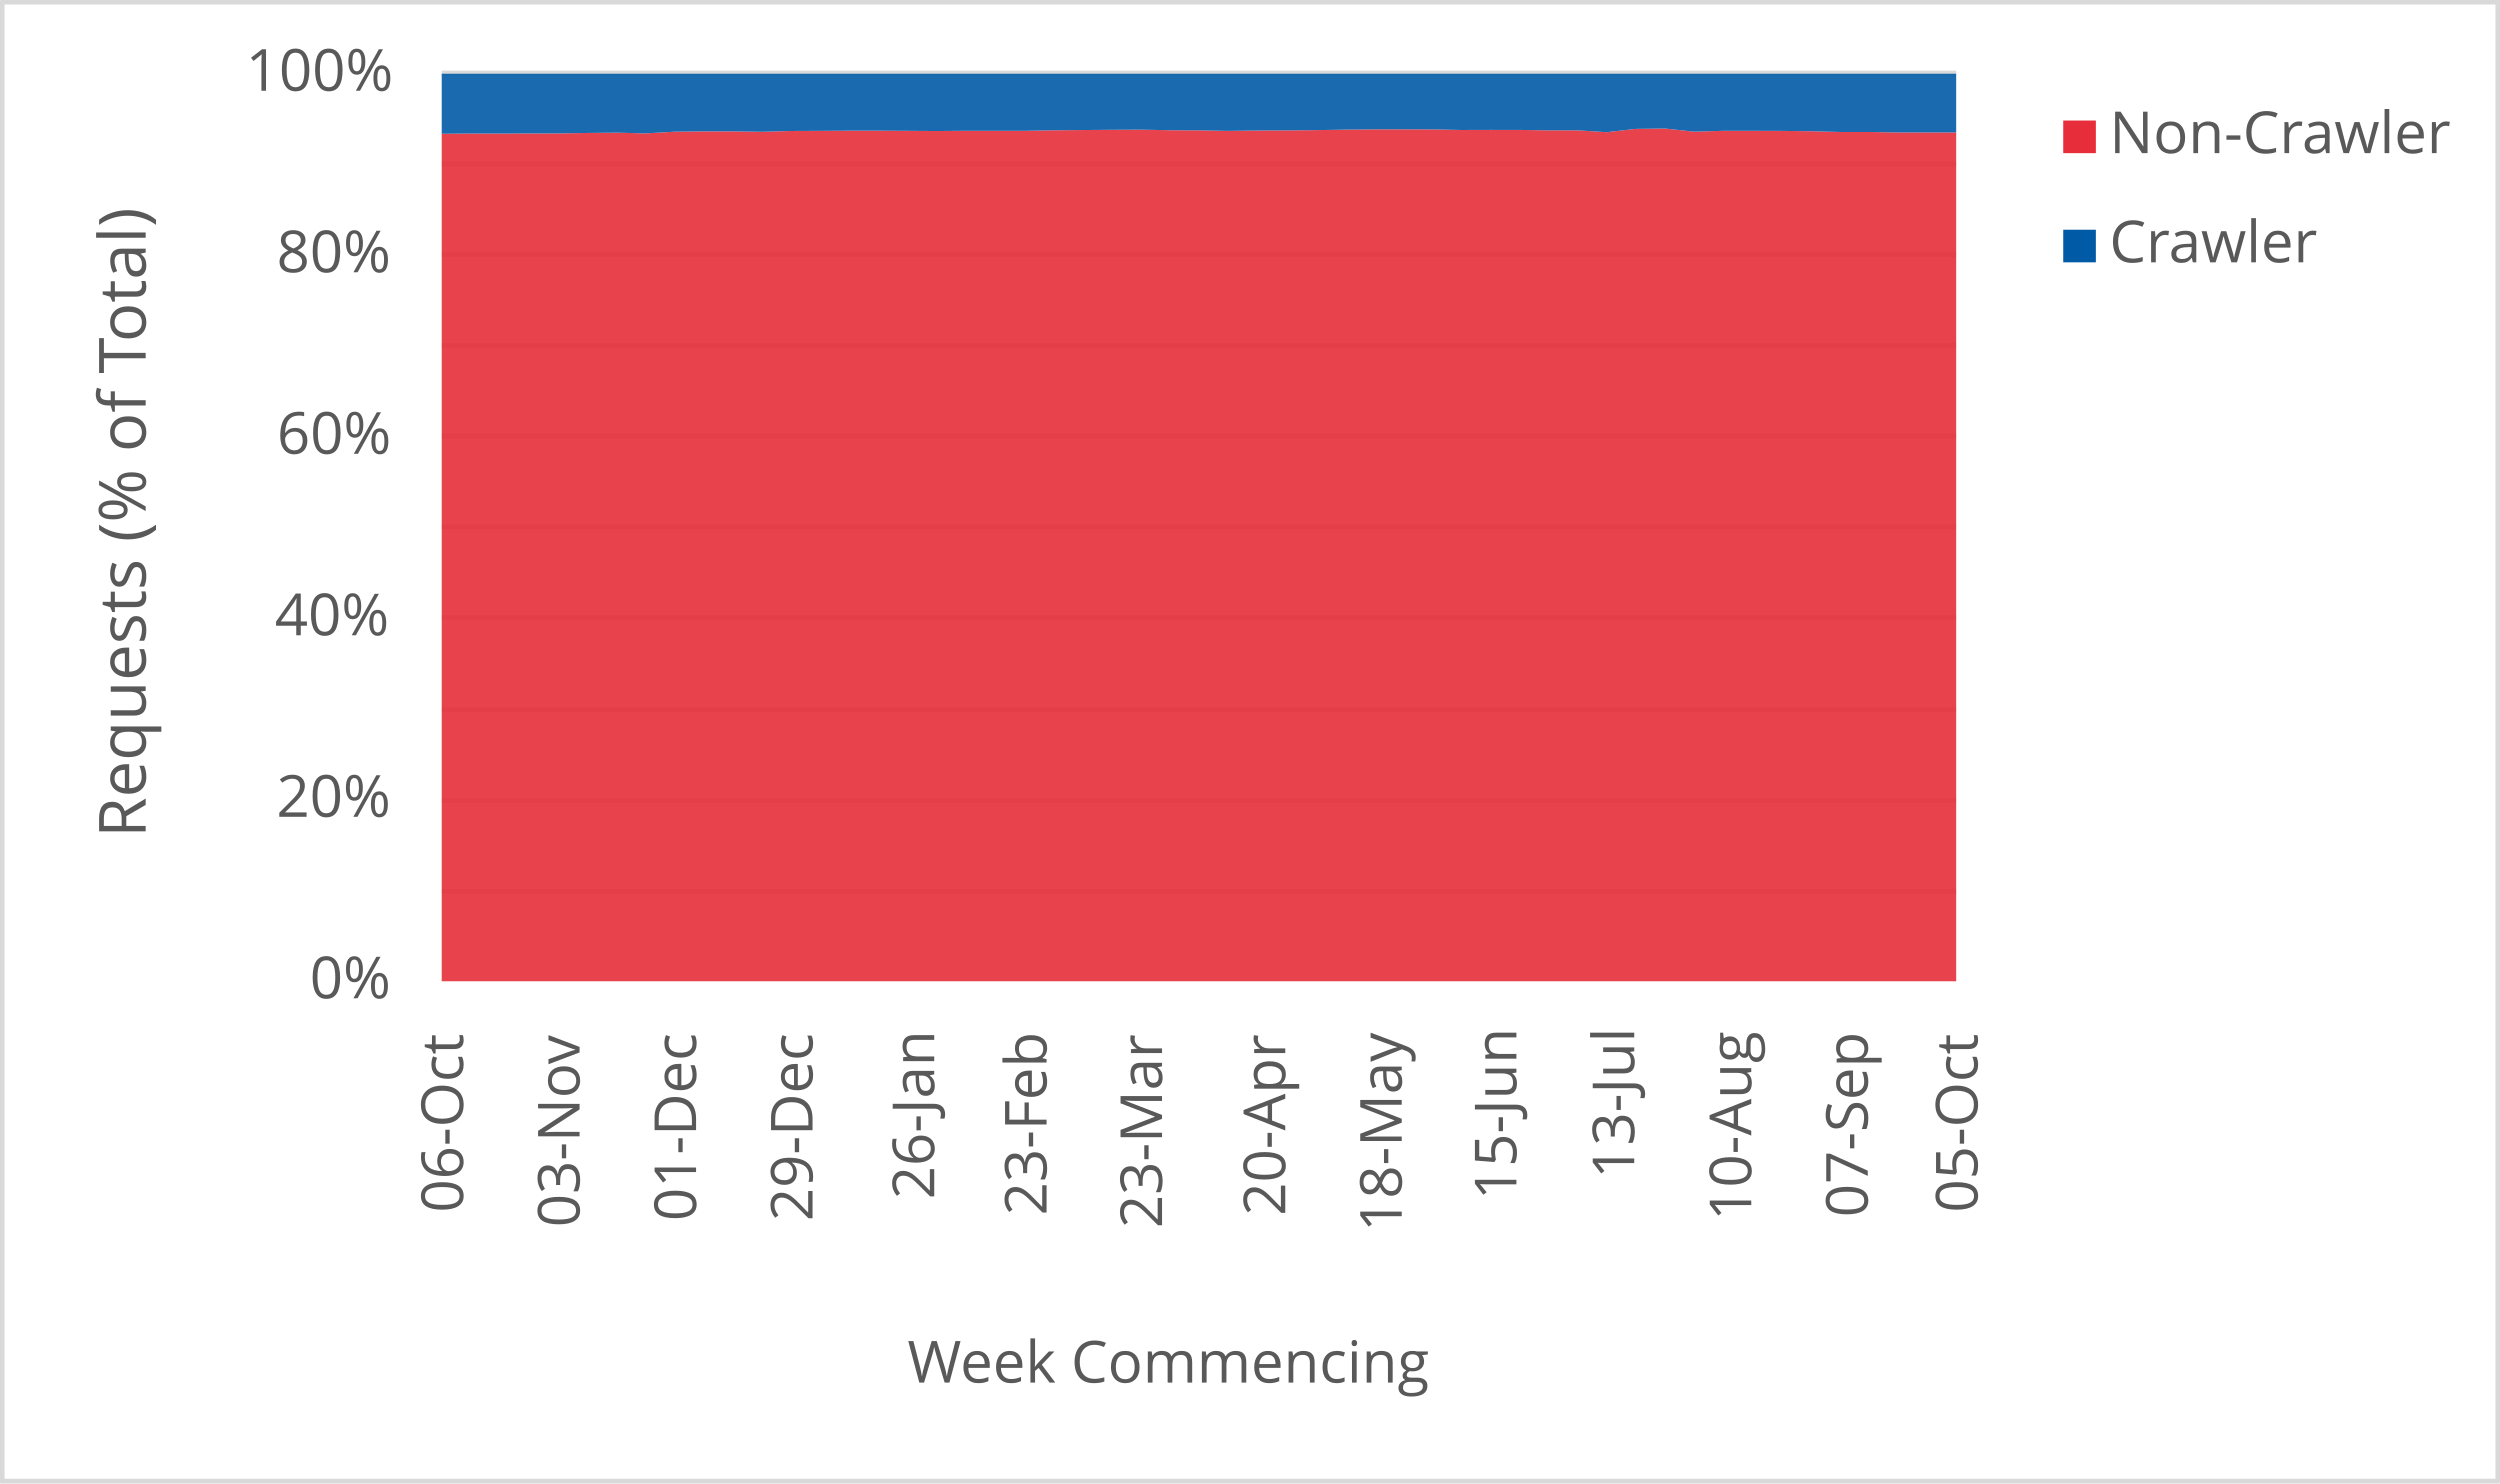
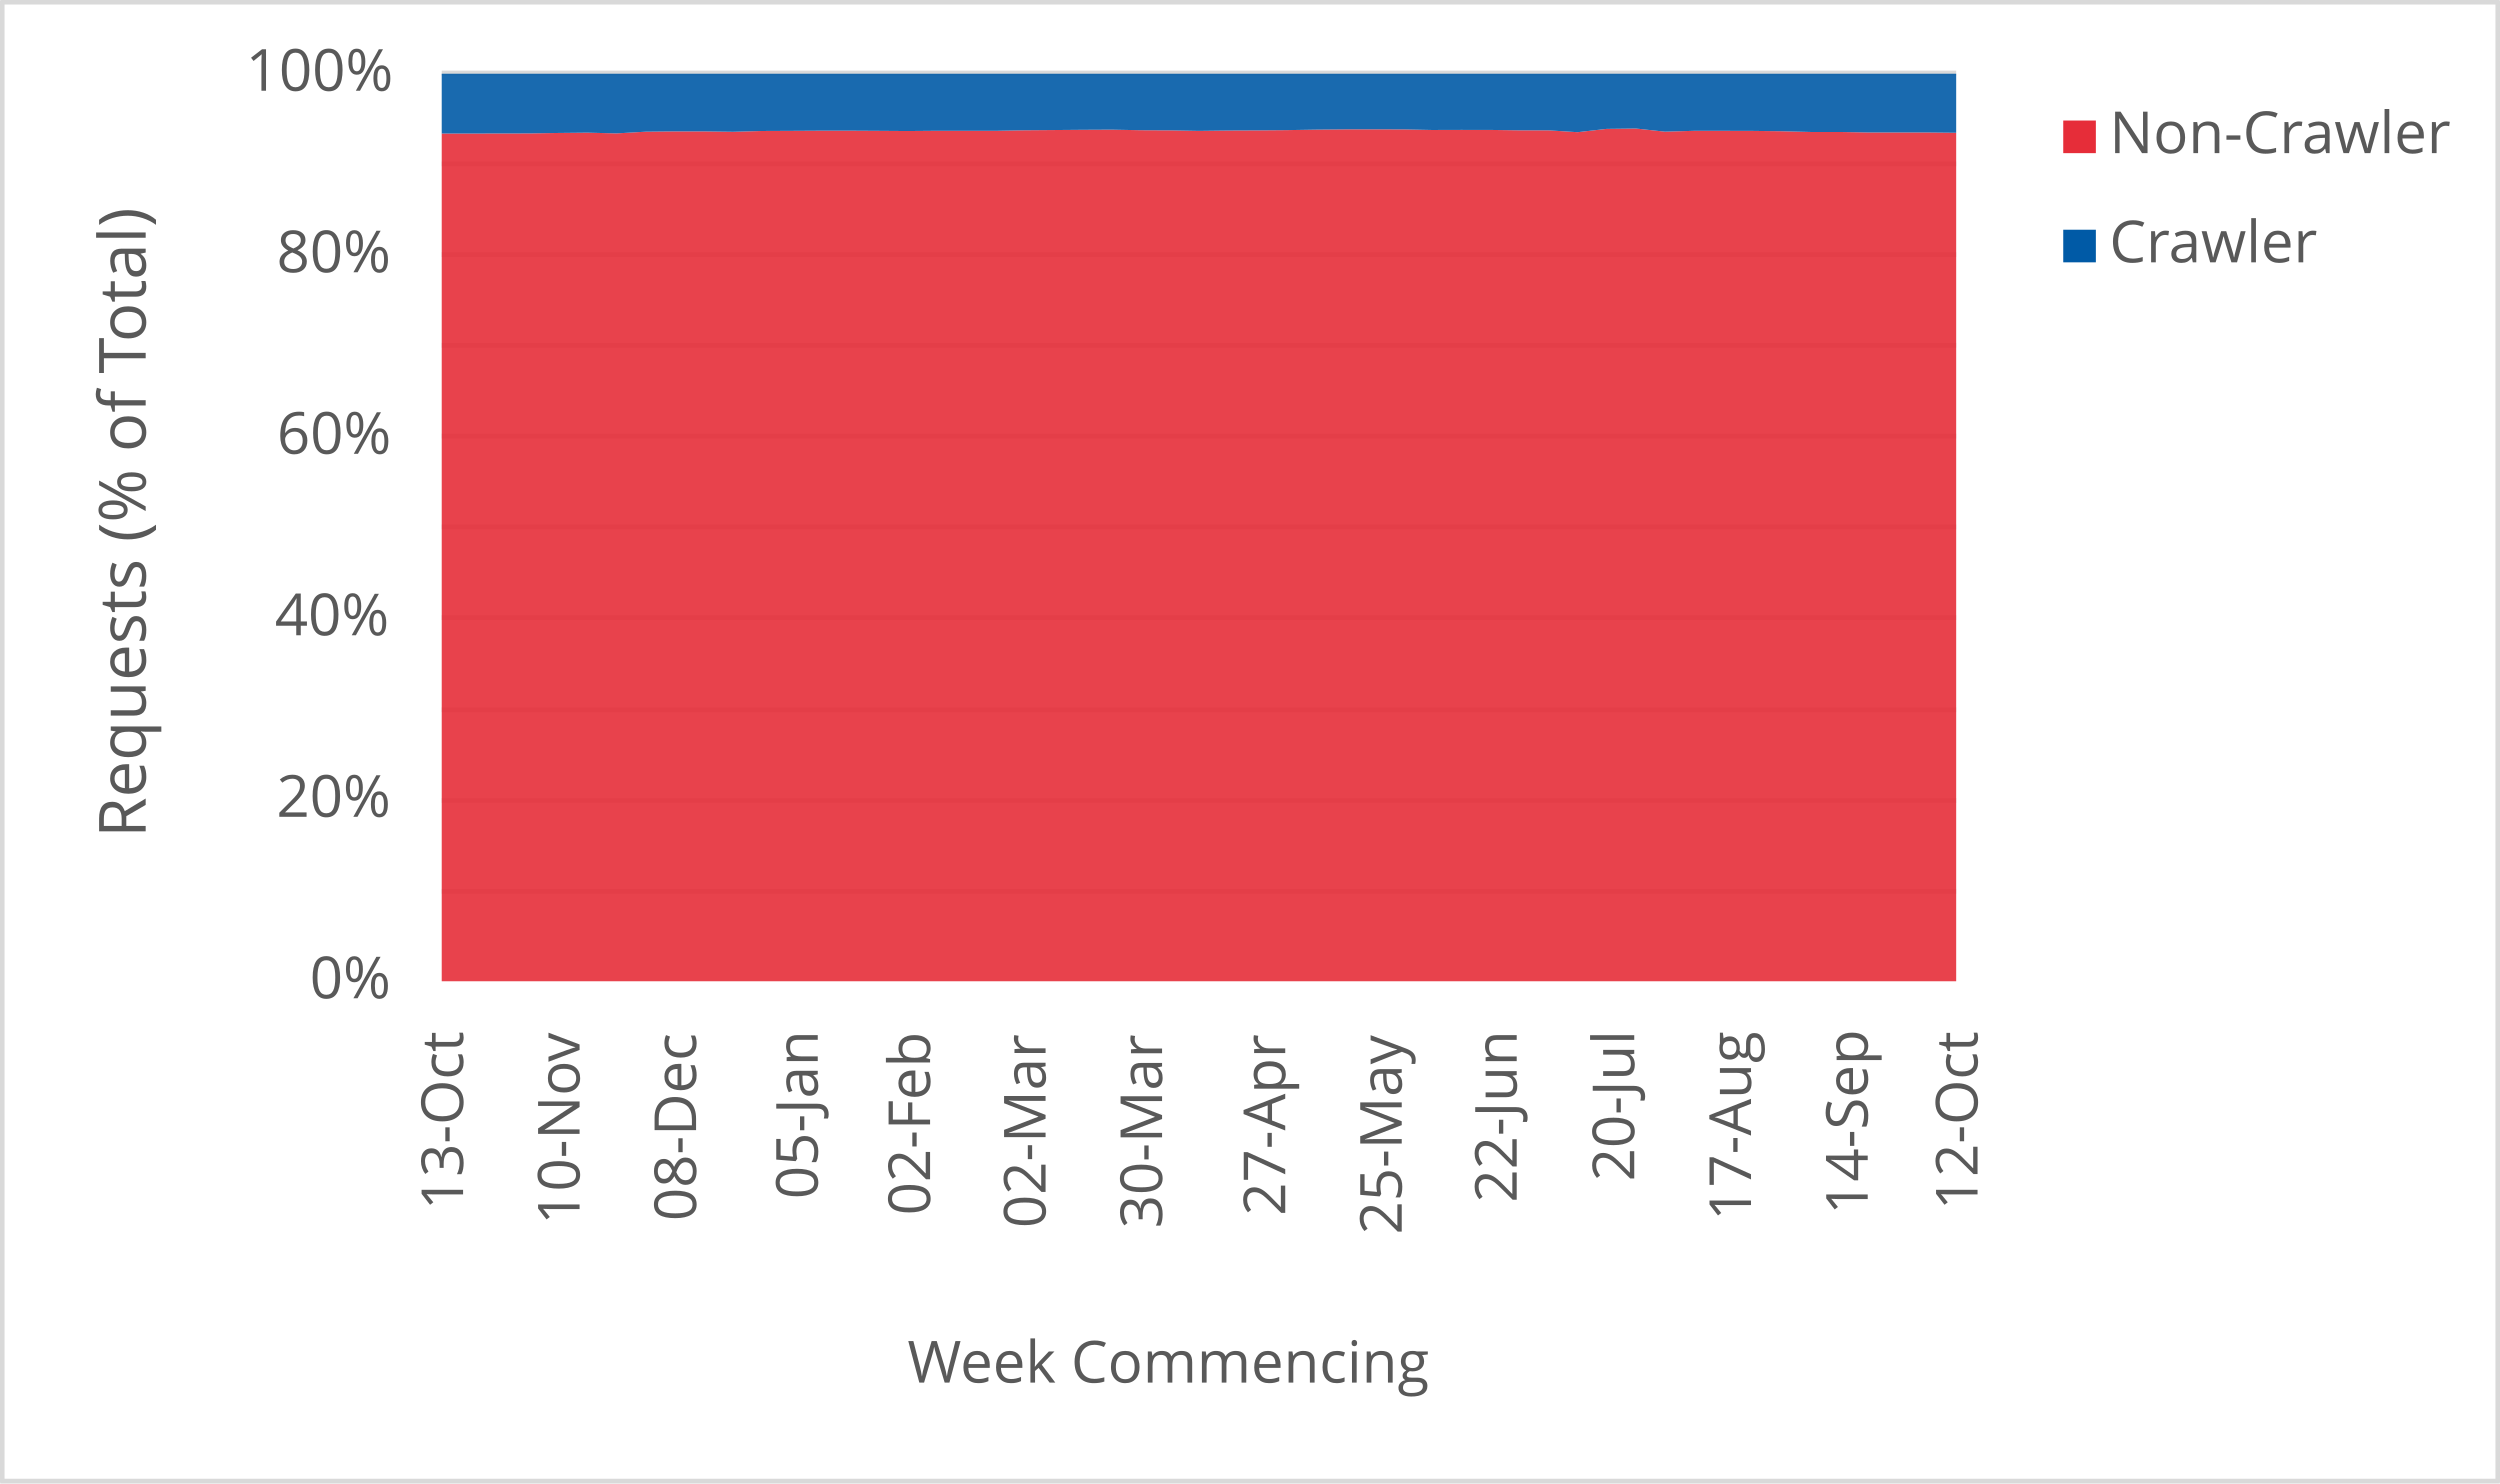
<svg xmlns="http://www.w3.org/2000/svg" width="1763" height="1046" xml:space="preserve" overflow="hidden">
  <defs>
    <clipPath id="clip0">
      <rect x="2917" y="346" width="1763" height="1046" />
    </clipPath>
  </defs>
  <g clip-path="url(#clip0)" transform="translate(-2917 -346)">
    <rect x="2918" y="347" width="1760" height="1043" fill="#FFFFFF" />
    <g>
      <path d="    M3228.5 974.532 4296.5 974.532    M3228.5 910.53 4296.5 910.53    M3228.5 846.528 4296.5 846.528    M3228.5 781.526 4296.5 781.526    M3228.5 717.524 4296.5 717.524    M3228.5 653.522 4296.5 653.522    M3228.5 589.52 4296.5 589.52    M3228.5 525.517 4296.5 525.517    M3228.5 461.515 4296.5 461.515    M3228.5 397.5 4296.5 397.5" stroke="#D9D9D9" stroke-width="3.438" stroke-linejoin="round" stroke-miterlimit="10" fill="none" />
    </g>
    <g>
      <path d="M 1038.5 4296.5 1038.5" stroke="#D9D9D9" stroke-width="3.438" stroke-linejoin="round" stroke-miterlimit="10" fill="none" fill-rule="evenodd" />
    </g>
    <g>
-       <text fill="#595959" font-family="Verdana,Open Sans,DejaVu Sans,sans-serif" font-weight="400" font-size="41" transform="matrix(6.12323e-17 -1 1 6.12323e-17 3243.565 1201.1)">06-Oct</text>
+       <text fill="#595959" font-family="Verdana,Open Sans,DejaVu Sans,sans-serif" font-weight="400" font-size="41" transform="matrix(6.12323e-17 -1 1 6.12323e-17 3243.565 1199.378)">13-Oct</text>
    </g>
    <g>
-       <text fill="#595959" font-family="Verdana,Open Sans,DejaVu Sans,sans-serif" font-weight="400" font-size="41" transform="matrix(6.12323e-17 -1 1 6.12323e-17 3325.719 1211.43)">03-Nov</text>
+       <text fill="#595959" font-family="Verdana,Open Sans,DejaVu Sans,sans-serif" font-weight="400" font-size="41" transform="matrix(6.12323e-17 -1 1 6.12323e-17 3325.719 1209.708)">10-Nov</text>
    </g>
    <g>
-       <text fill="#595959" font-family="Verdana,Open Sans,DejaVu Sans,sans-serif" font-weight="400" font-size="41" transform="matrix(6.12323e-17 -1 1 6.12323e-17 3407.872 1207.086)">01-Dec</text>
+       <text fill="#595959" font-family="Verdana,Open Sans,DejaVu Sans,sans-serif" font-weight="400" font-size="41" transform="matrix(6.12323e-17 -1 1 6.12323e-17 3407.872 1207.086)">08-Dec</text>
    </g>
    <g>
-       <text fill="#595959" font-family="Verdana,Open Sans,DejaVu Sans,sans-serif" font-weight="400" font-size="41" transform="matrix(6.12323e-17 -1 1 6.12323e-17 3490.006 1207.126)">29-Dec</text>
+       <text fill="#595959" font-family="Verdana,Open Sans,DejaVu Sans,sans-serif" font-weight="400" font-size="41" transform="matrix(6.12323e-17 -1 1 6.12323e-17 3493.68 1191.651)">05-Jan</text>
    </g>
    <g>
-       <text fill="#595959" font-family="Verdana,Open Sans,DejaVu Sans,sans-serif" font-weight="400" font-size="41" transform="matrix(6.12323e-17 -1 1 6.12323e-17 3575.814 1191.691)">26-Jan</text>
+       <text fill="#595959" font-family="Verdana,Open Sans,DejaVu Sans,sans-serif" font-weight="400" font-size="41" transform="matrix(6.12323e-17 -1 1 6.12323e-17 3572.891 1203.042)">02-Feb</text>
    </g>
    <g>
-       <text fill="#595959" font-family="Verdana,Open Sans,DejaVu Sans,sans-serif" font-weight="400" font-size="41" transform="matrix(6.12323e-17 -1 1 6.12323e-17 3655.045 1203.082)">23-Feb</text>
+       <text fill="#595959" font-family="Verdana,Open Sans,DejaVu Sans,sans-serif" font-weight="400" font-size="41" transform="matrix(6.12323e-17 -1 1 6.12323e-17 3654.334 1212.011)">02-Mar</text>
    </g>
    <g>
-       <text fill="#595959" font-family="Verdana,Open Sans,DejaVu Sans,sans-serif" font-weight="400" font-size="41" transform="matrix(6.12323e-17 -1 1 6.12323e-17 3736.468 1212.051)">23-Mar</text>
+       <text fill="#595959" font-family="Verdana,Open Sans,DejaVu Sans,sans-serif" font-weight="400" font-size="41" transform="matrix(6.12323e-17 -1 1 6.12323e-17 3736.488 1212.171)">30-Mar</text>
    </g>
    <g>
-       <text fill="#595959" font-family="Verdana,Open Sans,DejaVu Sans,sans-serif" font-weight="400" font-size="41" transform="matrix(6.12323e-17 -1 1 6.12323e-17 3823.366 1203.302)">20-Apr</text>
+       <text fill="#595959" font-family="Verdana,Open Sans,DejaVu Sans,sans-serif" font-weight="400" font-size="41" transform="matrix(6.12323e-17 -1 1 6.12323e-17 3823.346 1203.302)">27-Apr</text>
    </g>
    <g>
-       <text fill="#595959" font-family="Verdana,Open Sans,DejaVu Sans,sans-serif" font-weight="400" font-size="41" transform="matrix(6.12323e-17 -1 1 6.12323e-17 3905.5 1214.753)">18-May</text>
+       <text fill="#595959" font-family="Verdana,Open Sans,DejaVu Sans,sans-serif" font-weight="400" font-size="41" transform="matrix(6.12323e-17 -1 1 6.12323e-17 3905.5 1216.515)">25-May</text>
    </g>
    <g>
-       <text fill="#595959" font-family="Verdana,Open Sans,DejaVu Sans,sans-serif" font-weight="400" font-size="41" transform="matrix(6.12323e-17 -1 1 6.12323e-17 3986.373 1192.291)">15-Jun</text>
+       <text fill="#595959" font-family="Verdana,Open Sans,DejaVu Sans,sans-serif" font-weight="400" font-size="41" transform="matrix(6.12323e-17 -1 1 6.12323e-17 3986.583 1194.053)">22-Jun</text>
    </g>
    <g>
-       <text fill="#595959" font-family="Verdana,Open Sans,DejaVu Sans,sans-serif" font-weight="400" font-size="41" transform="matrix(6.12323e-17 -1 1 6.12323e-17 4069.467 1177.277)">13-Jul</text>
+       <text fill="#595959" font-family="Verdana,Open Sans,DejaVu Sans,sans-serif" font-weight="400" font-size="41" transform="matrix(6.12323e-17 -1 1 6.12323e-17 4069.467 1179.039)">20-Jul</text>
    </g>
    <g>
-       <text fill="#595959" font-family="Verdana,Open Sans,DejaVu Sans,sans-serif" font-weight="400" font-size="41" transform="matrix(6.12323e-17 -1 1 6.12323e-17 4151.982 1206.906)">10-Aug</text>
+       <text fill="#595959" font-family="Verdana,Open Sans,DejaVu Sans,sans-serif" font-weight="400" font-size="41" transform="matrix(6.12323e-17 -1 1 6.12323e-17 4151.811 1206.906)">17-Aug</text>
    </g>
    <g>
-       <text fill="#595959" font-family="Verdana,Open Sans,DejaVu Sans,sans-serif" font-weight="400" font-size="41" transform="matrix(6.12323e-17 -1 1 6.12323e-17 4234.135 1204.383)">07-Sep</text>
+       <text fill="#595959" font-family="Verdana,Open Sans,DejaVu Sans,sans-serif" font-weight="400" font-size="41" transform="matrix(6.12323e-17 -1 1 6.12323e-17 4234.115 1202.662)">14-Sep</text>
    </g>
    <g>
-       <text fill="#595959" font-family="Verdana,Open Sans,DejaVu Sans,sans-serif" font-weight="400" font-size="41" transform="matrix(6.12323e-17 -1 1 6.12323e-17 4311.565 1201.1)">05-Oct</text>
+       <text fill="#595959" font-family="Verdana,Open Sans,DejaVu Sans,sans-serif" font-weight="400" font-size="41" transform="matrix(6.12323e-17 -1 1 6.12323e-17 4311.565 1199.378)">12-Oct</text>
    </g>
    <g>
      <text fill="#595959" font-family="Verdana,Open Sans,DejaVu Sans,sans-serif" font-weight="400" font-size="41" transform="matrix(1 0 0 1 3135.448 1050)">0%</text>
    </g>
    <g>
      <text fill="#595959" font-family="Verdana,Open Sans,DejaVu Sans,sans-serif" font-weight="400" font-size="41" transform="matrix(1 0 0 1 3111.965 922)">20%</text>
    </g>
    <g>
      <text fill="#595959" font-family="Verdana,Open Sans,DejaVu Sans,sans-serif" font-weight="400" font-size="41" transform="matrix(1 0 0 1 3110.824 794)">40%</text>
    </g>
    <g>
      <text fill="#595959" font-family="Verdana,Open Sans,DejaVu Sans,sans-serif" font-weight="400" font-size="41" transform="matrix(1 0 0 1 3112.306 666)">60%</text>
    </g>
    <g>
      <text fill="#595959" font-family="Verdana,Open Sans,DejaVu Sans,sans-serif" font-weight="400" font-size="41" transform="matrix(1 0 0 1 3112.045 538)">80%</text>
    </g>
    <g>
      <text fill="#595959" font-family="Verdana,Open Sans,DejaVu Sans,sans-serif" font-weight="400" font-size="41" transform="matrix(1 0 0 1 3090.284 410)">100%</text>
    </g>
    <g>
      <text fill="#595959" font-family="Verdana,Open Sans,DejaVu Sans,sans-serif" font-weight="400" font-size="41" transform="matrix(1 0 0 1 3556.971 1321)">Week Commencing</text>
    </g>
    <g>
      <text fill="#595959" font-family="Verdana,Open Sans,DejaVu Sans,sans-serif" font-weight="400" font-size="46" transform="matrix(6.12323e-17 -1 1 6.12323e-17 3019.73 936.7666)">Requests (% of Total)</text>
    </g>
    <rect x="2918.5" y="347.5" width="1760" height="1043" stroke="#D9D9D9" stroke-width="3.438" stroke-linejoin="round" stroke-miterlimit="10" fill="none" />
    <g>
-       <path d="M3228.5 1038 3249.038 1038 3269.577 1038 3290.115 1038 3310.654 1038 3331.192 1038 3351.731 1038 3372.269 1038 3392.808 1038 3413.346 1038 3433.885 1038 3454.423 1038 3474.962 1038 3495.5 1038 3516.038 1038 3536.577 1038 3557.115 1038 3577.654 1038 3598.192 1038 3618.731 1038 3639.269 1038 3659.808 1038 3680.346 1038 3700.885 1038 3721.423 1038 3741.962 1038 3762.5 1038 3783.038 1038 3803.577 1038 3824.115 1038 3844.654 1038 3865.192 1038 3885.731 1038 3906.269 1038 3926.808 1038 3947.346 1038 3967.885 1038 3988.423 1038 4008.962 1038 4029.5 1038 4050.038 1038 4070.577 1038 4091.115 1038 4111.654 1038 4132.192 1038 4152.731 1038 4173.269 1038 4193.808 1038 4214.346 1038 4234.885 1038 4255.423 1038 4275.962 1038 4296.5 1038 4296.5 439.411 4275.962 439.424 4255.423 439.422 4234.885 439.067 4214.346 439.067 4193.808 438.546 4173.269 438.3 4152.731 438.253 4132.192 438.252 4111.654 438.853 4091.115 436.629 4070.577 436.886 4050.038 439.223 4029.5 437.908 4008.962 437.908 3988.423 437.624 3967.885 437.605 3947.346 437.665 3926.808 437.233 3906.269 437.225 3885.731 437.227 3865.192 437.419 3844.654 437.776 3824.115 437.954 3803.577 438.046 3783.038 438.303 3762.5 437.933 3741.962 437.83 3721.423 437.427 3700.885 437.533 3680.346 437.708 3659.808 437.879 3639.269 438.257 3618.731 438.254 3598.192 438.228 3577.654 438.402 3557.115 438.259 3536.577 438.142 3516.038 438.149 3495.5 438.275 3474.962 438.371 3454.423 438.938 3433.885 438.66 3413.346 438.655 3392.808 438.875 3372.269 440.073 3351.731 439.546 3331.192 439.765 3310.654 440.093 3290.115 440.111 3269.577 440.177 3249.038 440.173 3228.5 440.328 3228.5 1038Z" fill="#e62d39" opacity="0.9" />
+       <path d="M3228.5 1038 3249.038 1038 3269.577 1038 3290.115 1038 3310.654 1038 3331.192 1038 3351.731 1038 3372.269 1038 3392.808 1038 3413.346 1038 3433.885 1038 3454.423 1038 3474.962 1038 3495.5 1038 3516.038 1038 3536.577 1038 3557.115 1038 3577.654 1038 3598.192 1038 3618.731 1038 3639.269 1038 3659.808 1038 3680.346 1038 3700.885 1038 3721.423 1038 3741.962 1038 3762.5 1038 3783.038 1038 3803.577 1038 3824.115 1038 3844.654 1038 3865.192 1038 3885.731 1038 3906.269 1038 3926.808 1038 3947.346 1038 3967.885 1038 3988.423 1038 4008.962 1038 4029.5 1038 4050.038 1038 4070.577 1038 4091.115 1038 4111.654 1038 4132.192 1038 4152.731 1038 4173.269 1038 4193.808 1038 4214.346 1038 4234.885 1038 4255.423 1038 4275.962 1038 4296.5 1038 4296.5 439.632 4275.962 439.411 4255.423 439.424 4234.885 439.422 4214.346 439.067 4193.808 439.067 4173.269 438.546 4152.731 438.3 4132.192 438.253 4111.654 438.252 4091.115 438.853 4070.577 436.629 4050.038 436.886 4029.5 439.223 4008.962 437.908 3988.423 437.908 3967.885 437.624 3947.346 437.605 3926.808 437.665 3906.269 437.233 3885.731 437.225 3865.192 437.227 3844.654 437.419 3824.115 437.776 3803.577 437.954 3783.038 438.046 3762.5 438.303 3741.962 437.933 3721.423 437.83 3700.885 437.427 3680.346 437.533 3659.808 437.708 3639.269 437.879 3618.731 438.257 3598.192 438.254 3577.654 438.228 3557.115 438.402 3536.577 438.259 3516.038 438.142 3495.5 438.149 3474.962 438.275 3454.423 438.371 3433.885 438.938 3413.346 438.66 3392.808 438.655 3372.269 438.875 3351.731 440.073 3331.192 439.546 3310.654 439.765 3290.115 440.093 3269.577 440.111 3249.038 440.177 3228.5 440.173 3228.5 1038Z" fill="#e62d39" opacity="0.9" />
    </g>
    <g>
-       <path d="M3228.5 440.328 3249.038 440.173 3269.577 440.177 3290.115 440.111 3310.654 440.093 3331.192 439.765 3351.731 439.546 3372.269 440.073 3392.808 438.875 3413.346 438.655 3433.885 438.66 3454.423 438.938 3474.962 438.371 3495.5 438.275 3516.038 438.149 3536.577 438.142 3557.115 438.259 3577.654 438.402 3598.192 438.228 3618.731 438.254 3639.269 438.257 3659.808 437.879 3680.346 437.708 3700.885 437.533 3721.423 437.427 3741.962 437.83 3762.5 437.933 3783.038 438.303 3803.577 438.046 3824.115 437.954 3844.654 437.776 3865.192 437.419 3885.731 437.227 3906.269 437.225 3926.808 437.233 3947.346 437.665 3967.885 437.605 3988.423 437.624 4008.962 437.908 4029.5 437.908 4050.038 439.223 4070.577 436.886 4091.115 436.629 4111.654 438.853 4132.192 438.252 4152.731 438.253 4173.269 438.3 4193.808 438.546 4214.346 439.067 4234.885 439.067 4255.423 439.422 4275.962 439.424 4296.5 439.411 4296.5 398 4275.962 398 4255.423 398 4234.885 398 4214.346 398 4193.808 398 4173.269 398 4152.731 398 4132.192 398 4111.654 398 4091.115 398 4070.577 398 4050.038 398 4029.5 398 4008.962 398 3988.423 398 3967.885 398 3947.346 398 3926.808 398 3906.269 398 3885.731 398 3865.192 398 3844.654 398 3824.115 398 3803.577 398 3783.038 398 3762.5 398 3741.962 398 3721.423 398 3700.885 398 3680.346 398 3659.808 398 3639.269 398 3618.731 398 3598.192 398 3577.654 398 3557.115 398 3536.577 398 3516.038 398 3495.5 398 3474.962 398 3454.423 398 3433.885 398 3413.346 398 3392.808 398 3372.269 398 3351.731 398 3331.192 398 3310.654 398 3290.115 398 3269.577 398 3249.038 398 3228.5 398 3228.5 440.328Z" fill="#005aa6" opacity="0.9" />
+       <path d="M3228.5 440.173 3249.038 440.177 3269.577 440.111 3290.115 440.093 3310.654 439.765 3331.192 439.546 3351.731 440.073 3372.269 438.875 3392.808 438.655 3413.346 438.66 3433.885 438.938 3454.423 438.371 3474.962 438.275 3495.5 438.149 3516.038 438.142 3536.577 438.259 3557.115 438.402 3577.654 438.228 3598.192 438.254 3618.731 438.257 3639.269 437.879 3659.808 437.708 3680.346 437.533 3700.885 437.427 3721.423 437.83 3741.962 437.933 3762.5 438.303 3783.038 438.046 3803.577 437.954 3824.115 437.776 3844.654 437.419 3865.192 437.227 3885.731 437.225 3906.269 437.233 3926.808 437.665 3947.346 437.605 3967.885 437.624 3988.423 437.908 4008.962 437.908 4029.5 439.223 4050.038 436.886 4070.577 436.629 4091.115 438.853 4111.654 438.252 4132.192 438.253 4152.731 438.3 4173.269 438.546 4193.808 439.067 4214.346 439.067 4234.885 439.422 4255.423 439.424 4275.962 439.411 4296.5 439.632 4296.5 398 4275.962 398 4255.423 398 4234.885 398 4214.346 398 4193.808 398 4173.269 398 4152.731 398 4132.192 398 4111.654 398 4091.115 398 4070.577 398 4050.038 398 4029.5 398 4008.962 398 3988.423 398 3967.885 398 3947.346 398 3926.808 398 3906.269 398 3885.731 398 3865.192 398 3844.654 398 3824.115 398 3803.577 398 3783.038 398 3762.5 398 3741.962 398 3721.423 398 3700.885 398 3680.346 398 3659.808 398 3639.269 398 3618.731 398 3598.192 398 3577.654 398 3557.115 398 3536.577 398 3516.038 398 3495.5 398 3474.962 398 3454.423 398 3433.885 398 3413.346 398 3392.808 398 3372.269 398 3351.731 398 3331.192 398 3310.654 398 3290.115 398 3269.577 398 3249.038 398 3228.5 398 3228.5 440.173Z" fill="#005aa6" opacity="0.9" />
    </g>
    <g>
      <rect x="4372" y="431" width="23" height="23" fill="#e62d39" />
    </g>
    <g>
      <text fill="#595959" font-family="Verdana,Open Sans,DejaVu Sans,sans-serif" font-weight="400" font-size="41" transform="matrix(1 0 0 1 4404.56 454)">Non-Crawler</text>
    </g>
    <g>
      <rect x="4372" y="508" width="23" height="23" fill="#005aa6" />
    </g>
    <g>
      <text fill="#595959" font-family="Verdana,Open Sans,DejaVu Sans,sans-serif" font-weight="400" font-size="41" transform="matrix(1 0 0 1 4404.56 531)">Crawler</text>
    </g>
  </g>
</svg>
